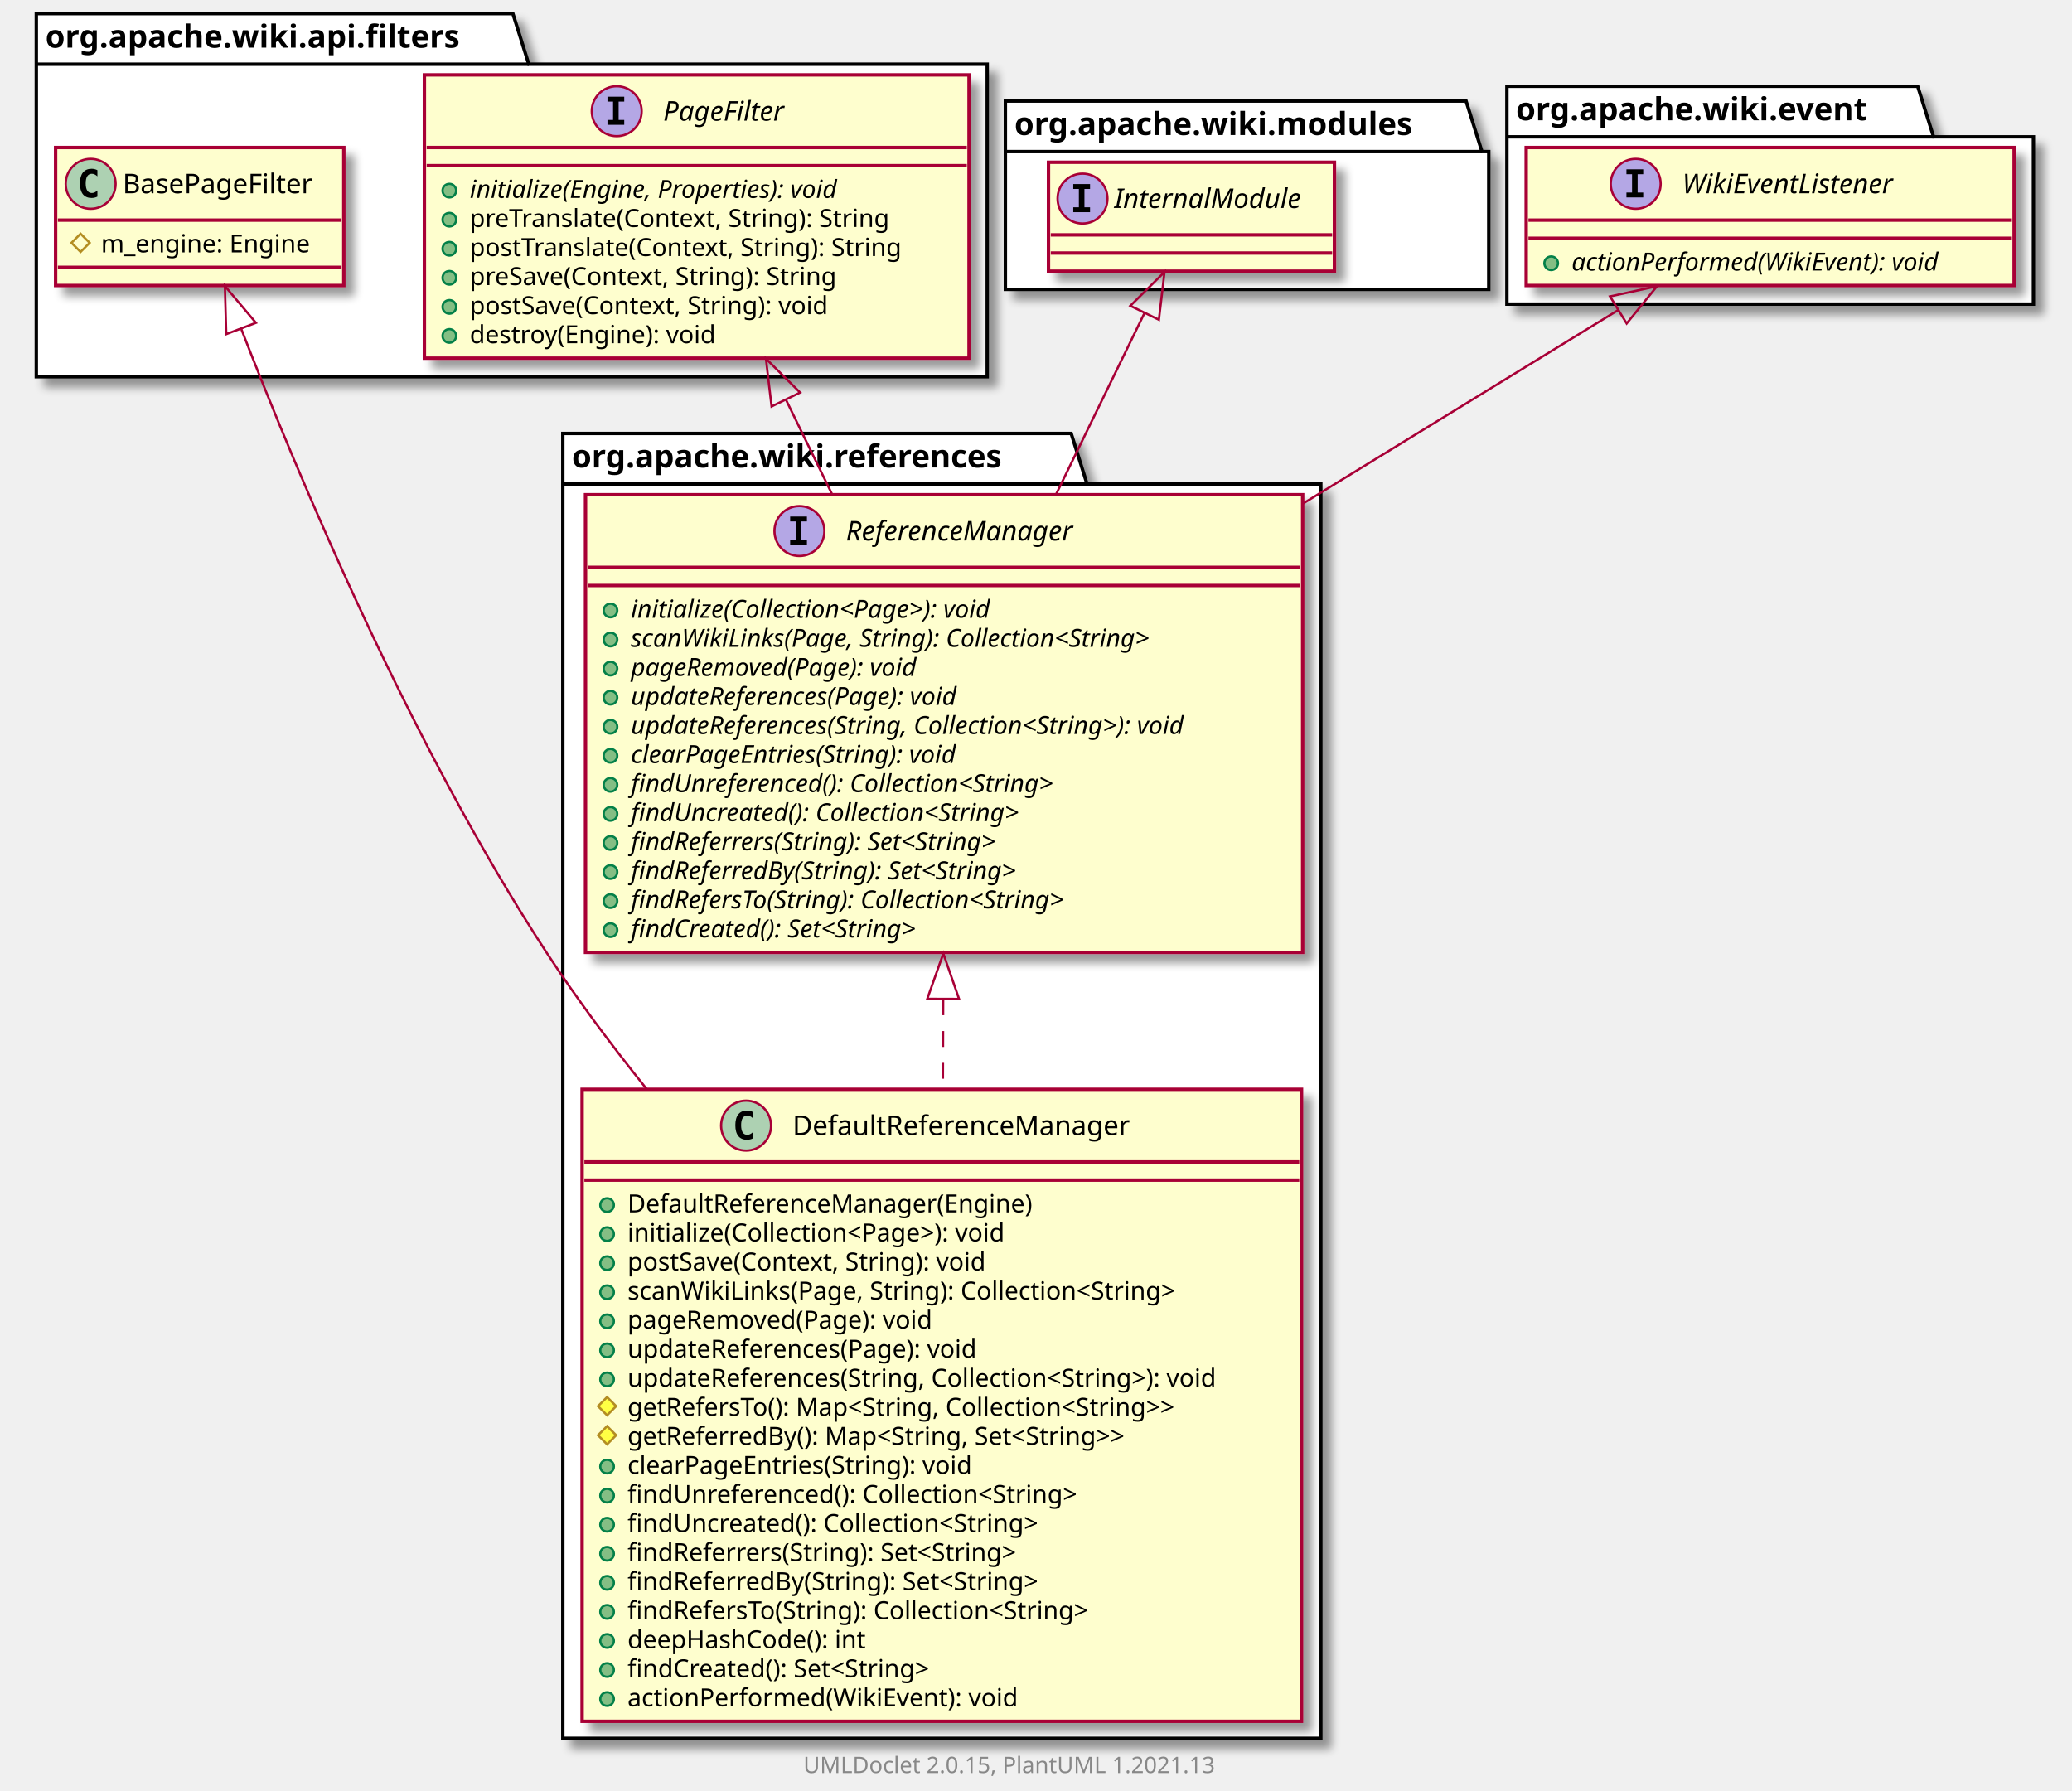
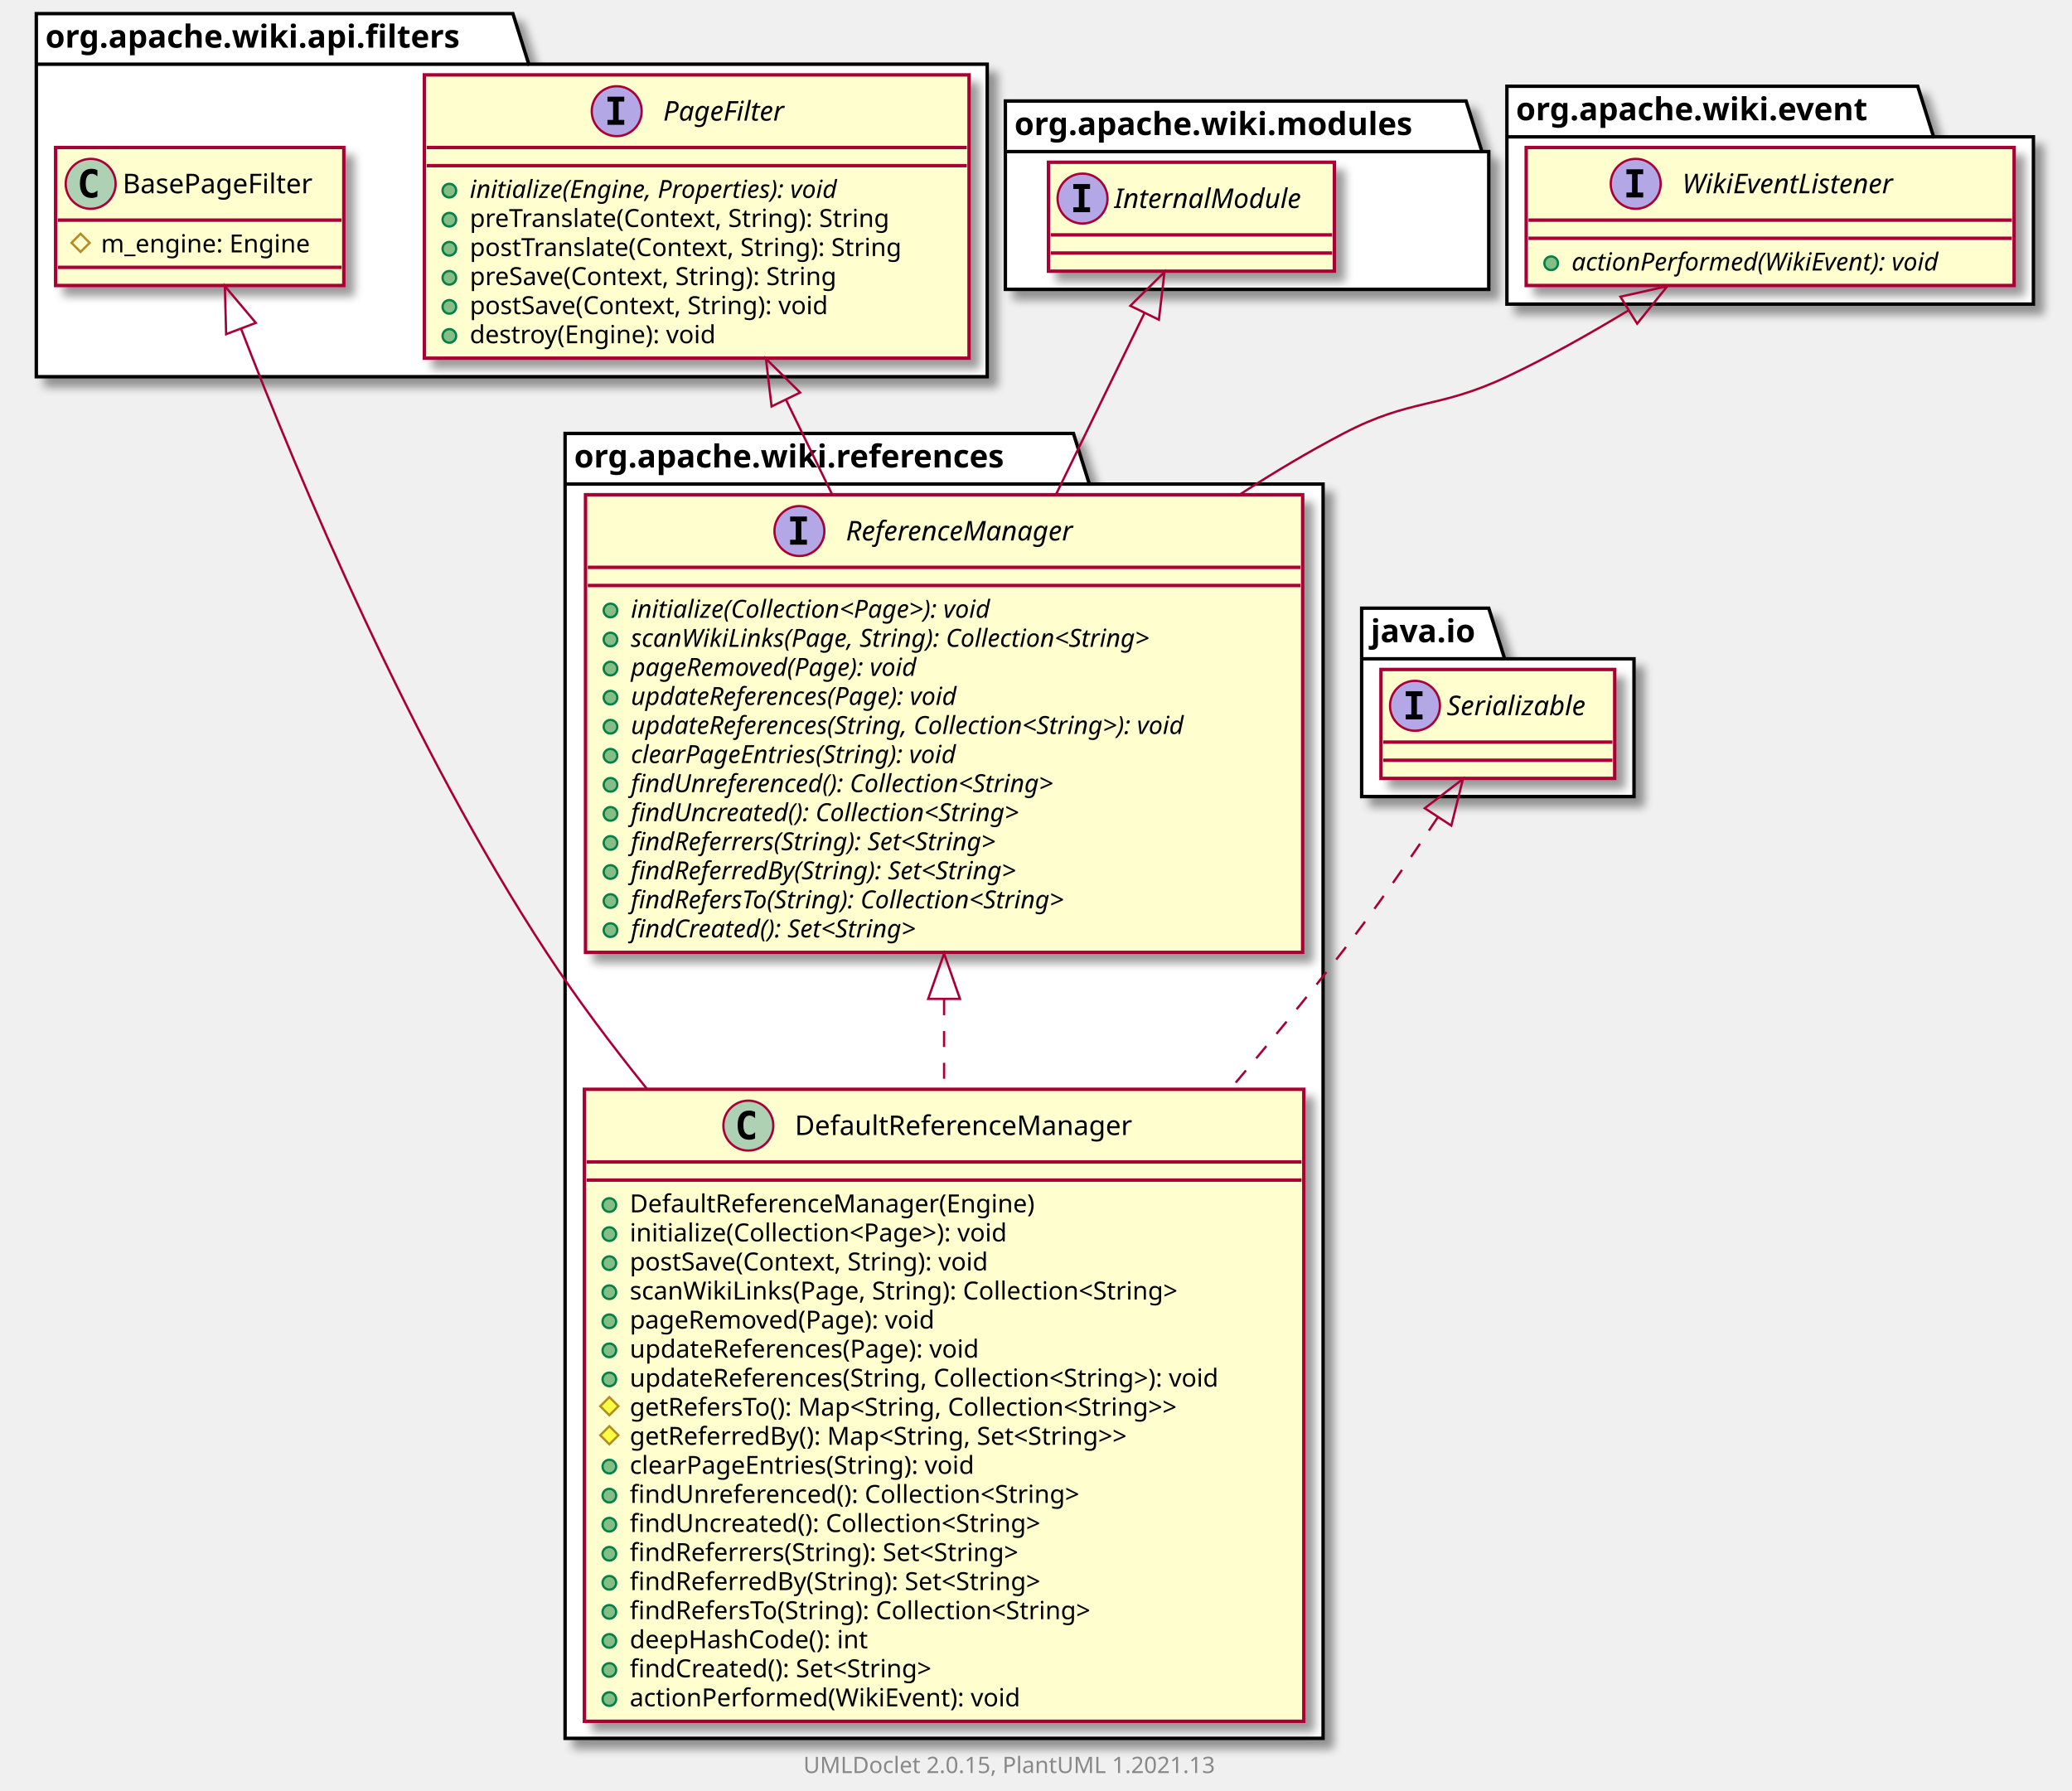
<svg xmlns="http://www.w3.org/2000/svg" xmlns:xlink="http://www.w3.org/1999/xlink" contentScriptType="application/ecmascript" contentStyleType="text/css" height="789px" preserveAspectRatio="none" style="width:913px;height:789px;background:#FFFFFF;" version="1.1" viewBox="0 0 913 789" width="913px" zoomAndPan="magnify">
  <defs>
-     <filter height="300%" id="f1pka0grp24zan" width="300%" x="-1" y="-1">
+     <filter height="300%" id="f1fof297su4spr" width="300%" x="-1" y="-1">
      <feGaussianBlur result="blurOut" stdDeviation="2.0" />
      <feColorMatrix in="blurOut" result="blurOut2" type="matrix" values="0 0 0 0 0 0 0 0 0 0 0 0 0 0 0 0 0 0 .4 0" />
      <feOffset dx="4.0" dy="4.0" in="blurOut2" result="blurOut3" />
      <feBlend in="SourceGraphic" in2="blurOut3" mode="normal" />
    </filter>
  </defs>
  <g>
-     <polygon fill="#FFFFFF" filter="url(#f1pka0grp24zan)" points="248,191,472,191,479,213.297,582,213.297,582,766,248,766,248,191" style="stroke:#000000;stroke-width:1.5;" />
-     <line style="stroke:#000000;stroke-width:1.5;" x1="248" x2="479" y1="213.297" y2="213.297" />
-     <text fill="#000000" font-family="sans-serif" font-size="14" font-weight="bold" lengthAdjust="spacing" textLength="218" x="252" y="205.995">org.apache.wiki.references</text>
-     <polygon fill="#FFFFFF" filter="url(#f1pka0grp24zan)" points="16,6,226,6,233,28.297,435,28.297,435,166,16,166,16,6" style="stroke:#000000;stroke-width:1.5;" />
+     <polygon fill="#FFFFFF" filter="url(#f1fof297su4spr)" points="249,191,473,191,480,213.297,583,213.297,583,766,249,766,249,191" style="stroke:#000000;stroke-width:1.5;" />
+     <line style="stroke:#000000;stroke-width:1.5;" x1="249" x2="480" y1="213.297" y2="213.297" />
+     <text fill="#000000" font-family="sans-serif" font-size="14" font-weight="bold" lengthAdjust="spacing" textLength="218" x="253" y="205.995">org.apache.wiki.references</text>
+     <polygon fill="#FFFFFF" filter="url(#f1fof297su4spr)" points="16,6,226,6,233,28.297,435,28.297,435,166,16,166,16,6" style="stroke:#000000;stroke-width:1.5;" />
    <line style="stroke:#000000;stroke-width:1.5;" x1="16" x2="233" y1="28.297" y2="28.297" />
    <text fill="#000000" font-family="sans-serif" font-size="14" font-weight="bold" lengthAdjust="spacing" textLength="204" x="20" y="20.995">org.apache.wiki.api.filters</text>
-     <polygon fill="#FFFFFF" filter="url(#f1pka0grp24zan)" points="443,44.5,646,44.5,653,66.797,656,66.797,656,127.5,443,127.5,443,44.5" style="stroke:#000000;stroke-width:1.5;" />
+     <polygon fill="#FFFFFF" filter="url(#f1fof297su4spr)" points="600,268,656,268,663,290.297,720,290.297,720,351,600,351,600,268" style="stroke:#000000;stroke-width:1.5;" />
+     <line style="stroke:#000000;stroke-width:1.5;" x1="600" x2="663" y1="290.297" y2="290.297" />
+     <text fill="#000000" font-family="sans-serif" font-size="14" font-weight="bold" lengthAdjust="spacing" textLength="50" x="604" y="282.995">java.io</text>
+     <polygon fill="#FFFFFF" filter="url(#f1fof297su4spr)" points="443,44.5,646,44.5,653,66.797,656,66.797,656,127.5,443,127.5,443,44.5" style="stroke:#000000;stroke-width:1.5;" />
    <line style="stroke:#000000;stroke-width:1.5;" x1="443" x2="653" y1="66.797" y2="66.797" />
    <text fill="#000000" font-family="sans-serif" font-size="14" font-weight="bold" lengthAdjust="spacing" textLength="197" x="447" y="59.495">org.apache.wiki.modules</text>
-     <polygon fill="#FFFFFF" filter="url(#f1pka0grp24zan)" points="664,38,845,38,852,60.297,896,60.297,896,134,664,134,664,38" style="stroke:#000000;stroke-width:1.5;" />
+     <polygon fill="#FFFFFF" filter="url(#f1fof297su4spr)" points="664,38,845,38,852,60.297,896,60.297,896,134,664,134,664,38" style="stroke:#000000;stroke-width:1.5;" />
    <line style="stroke:#000000;stroke-width:1.5;" x1="664" x2="852" y1="60.297" y2="60.297" />
    <text fill="#000000" font-family="sans-serif" font-size="14" font-weight="bold" lengthAdjust="spacing" textLength="175" x="668" y="52.995">org.apache.wiki.event</text>
    <a href="DefaultReferenceManager.html" target="_top" title="DefaultReferenceManager.html" xlink:actuate="onRequest" xlink:href="DefaultReferenceManager.html" xlink:show="new" xlink:title="DefaultReferenceManager.html" xlink:type="simple">
-       <rect codeLine="3" fill="#FEFECE" filter="url(#f1pka0grp24zan)" height="278.484" id="org.apache.wiki.references.DefaultReferenceManager" style="stroke:#A80036;stroke-width:1.5;" width="317" x="256.5" y="480" />
-       <ellipse cx="328.75" cy="496" fill="#ADD1B2" rx="11" ry="11" style="stroke:#A80036;stroke-width:1.0;" />
-       <path d="M331.719,501.641 Q331.141,501.938 330.5,502.078 Q329.859,502.234 329.156,502.234 Q326.656,502.234 325.328,500.594 Q324.016,498.938 324.016,495.812 Q324.016,492.688 325.328,491.031 Q326.656,489.375 329.156,489.375 Q329.859,489.375 330.5,489.531 Q331.156,489.688 331.719,489.984 L331.719,492.703 Q331.094,492.125 330.5,491.859 Q329.906,491.578 329.281,491.578 Q327.938,491.578 327.25,492.656 Q326.562,493.719 326.562,495.812 Q326.562,497.906 327.25,498.984 Q327.938,500.047 329.281,500.047 Q329.906,500.047 330.5,499.781 Q331.094,499.5 331.719,498.922 L331.719,501.641 Z " fill="#000000" />
-       <text fill="#000000" font-family="sans-serif" font-size="12" lengthAdjust="spacing" textLength="164" x="349.25" y="500.154">DefaultReferenceManager</text>
-       <line style="stroke:#A80036;stroke-width:1.5;" x1="257.5" x2="572.5" y1="512" y2="512" />
-       <line style="stroke:#A80036;stroke-width:1.5;" x1="257.5" x2="572.5" y1="520" y2="520" />
-       <ellipse cx="267.5" cy="531" fill="#84BE84" rx="3" ry="3" style="stroke:#038048;stroke-width:1.0;" />
-       <text fill="#000000" font-family="sans-serif" font-size="11" lengthAdjust="spacing" textLength="192" x="276.5" y="534.21">DefaultReferenceManager(Engine)</text>
-       <ellipse cx="267.5" cy="543.805" fill="#84BE84" rx="3" ry="3" style="stroke:#038048;stroke-width:1.0;" />
-       <text fill="#000000" font-family="sans-serif" font-size="11" lengthAdjust="spacing" textLength="185" x="276.5" y="547.015">initialize(Collection&lt;Page&gt;): void</text>
-       <ellipse cx="267.5" cy="556.609" fill="#84BE84" rx="3" ry="3" style="stroke:#038048;stroke-width:1.0;" />
-       <text fill="#000000" font-family="sans-serif" font-size="11" lengthAdjust="spacing" textLength="177" x="276.5" y="559.82">postSave(Context, String): void</text>
-       <ellipse cx="267.5" cy="569.414" fill="#84BE84" rx="3" ry="3" style="stroke:#038048;stroke-width:1.0;" />
-       <text fill="#000000" font-family="sans-serif" font-size="11" lengthAdjust="spacing" textLength="270" x="276.5" y="572.625">scanWikiLinks(Page, String): Collection&lt;String&gt;</text>
-       <ellipse cx="267.5" cy="582.219" fill="#84BE84" rx="3" ry="3" style="stroke:#038048;stroke-width:1.0;" />
-       <text fill="#000000" font-family="sans-serif" font-size="11" lengthAdjust="spacing" textLength="147" x="276.5" y="585.429">pageRemoved(Page): void</text>
-       <ellipse cx="267.5" cy="595.023" fill="#84BE84" rx="3" ry="3" style="stroke:#038048;stroke-width:1.0;" />
-       <text fill="#000000" font-family="sans-serif" font-size="11" lengthAdjust="spacing" textLength="170" x="276.5" y="598.234">updateReferences(Page): void</text>
-       <ellipse cx="267.5" cy="607.828" fill="#84BE84" rx="3" ry="3" style="stroke:#038048;stroke-width:1.0;" />
-       <text fill="#000000" font-family="sans-serif" font-size="11" lengthAdjust="spacing" textLength="291" x="276.5" y="611.039">updateReferences(String, Collection&lt;String&gt;): void</text>
-       <polygon fill="#FFFF44" points="267.5,615.633,271.5,619.633,267.5,623.633,263.5,619.633" style="stroke:#B38D22;stroke-width:1.0;" />
-       <text fill="#000000" font-family="sans-serif" font-size="11" lengthAdjust="spacing" textLength="275" x="276.5" y="623.843">getRefersTo(): Map&lt;String, Collection&lt;String&gt;&gt;</text>
-       <polygon fill="#FFFF44" points="267.5,628.438,271.5,632.438,267.5,636.438,263.5,632.438" style="stroke:#B38D22;stroke-width:1.0;" />
-       <text fill="#000000" font-family="sans-serif" font-size="11" lengthAdjust="spacing" textLength="251" x="276.5" y="636.648">getReferredBy(): Map&lt;String, Set&lt;String&gt;&gt;</text>
-       <ellipse cx="267.5" cy="646.242" fill="#84BE84" rx="3" ry="3" style="stroke:#038048;stroke-width:1.0;" />
-       <text fill="#000000" font-family="sans-serif" font-size="11" lengthAdjust="spacing" textLength="169" x="276.5" y="649.453">clearPageEntries(String): void</text>
-       <ellipse cx="267.5" cy="659.047" fill="#84BE84" rx="3" ry="3" style="stroke:#038048;stroke-width:1.0;" />
-       <text fill="#000000" font-family="sans-serif" font-size="11" lengthAdjust="spacing" textLength="221" x="276.5" y="662.257">findUnreferenced(): Collection&lt;String&gt;</text>
-       <ellipse cx="267.5" cy="671.852" fill="#84BE84" rx="3" ry="3" style="stroke:#038048;stroke-width:1.0;" />
-       <text fill="#000000" font-family="sans-serif" font-size="11" lengthAdjust="spacing" textLength="202" x="276.5" y="675.062">findUncreated(): Collection&lt;String&gt;</text>
-       <ellipse cx="267.5" cy="684.656" fill="#84BE84" rx="3" ry="3" style="stroke:#038048;stroke-width:1.0;" />
-       <text fill="#000000" font-family="sans-serif" font-size="11" lengthAdjust="spacing" textLength="196" x="276.5" y="687.867">findReferrers(String): Set&lt;String&gt;</text>
-       <ellipse cx="267.5" cy="697.461" fill="#84BE84" rx="3" ry="3" style="stroke:#038048;stroke-width:1.0;" />
-       <text fill="#000000" font-family="sans-serif" font-size="11" lengthAdjust="spacing" textLength="205" x="276.5" y="700.671">findReferredBy(String): Set&lt;String&gt;</text>
-       <ellipse cx="267.5" cy="710.266" fill="#84BE84" rx="3" ry="3" style="stroke:#038048;stroke-width:1.0;" />
-       <text fill="#000000" font-family="sans-serif" font-size="11" lengthAdjust="spacing" textLength="229" x="276.5" y="713.476">findRefersTo(String): Collection&lt;String&gt;</text>
-       <ellipse cx="267.5" cy="723.07" fill="#84BE84" rx="3" ry="3" style="stroke:#038048;stroke-width:1.0;" />
-       <text fill="#000000" font-family="sans-serif" font-size="11" lengthAdjust="spacing" textLength="116" x="276.5" y="726.281">deepHashCode(): int</text>
-       <ellipse cx="267.5" cy="735.875" fill="#84BE84" rx="3" ry="3" style="stroke:#038048;stroke-width:1.0;" />
-       <text fill="#000000" font-family="sans-serif" font-size="11" lengthAdjust="spacing" textLength="153" x="276.5" y="739.085">findCreated(): Set&lt;String&gt;</text>
-       <ellipse cx="267.5" cy="748.68" fill="#84BE84" rx="3" ry="3" style="stroke:#038048;stroke-width:1.0;" />
-       <text fill="#000000" font-family="sans-serif" font-size="11" lengthAdjust="spacing" textLength="185" x="276.5" y="751.89">actionPerformed(WikiEvent): void</text>
+       <rect codeLine="3" fill="#FEFECE" filter="url(#f1fof297su4spr)" height="278.484" id="org.apache.wiki.references.DefaultReferenceManager" style="stroke:#A80036;stroke-width:1.5;" width="317" x="257.5" y="480" />
+       <ellipse cx="329.75" cy="496" fill="#ADD1B2" rx="11" ry="11" style="stroke:#A80036;stroke-width:1.0;" />
+       <path d="M332.719,501.641 Q332.141,501.938 331.5,502.078 Q330.859,502.234 330.156,502.234 Q327.656,502.234 326.328,500.594 Q325.016,498.938 325.016,495.812 Q325.016,492.688 326.328,491.031 Q327.656,489.375 330.156,489.375 Q330.859,489.375 331.5,489.531 Q332.156,489.688 332.719,489.984 L332.719,492.703 Q332.094,492.125 331.5,491.859 Q330.906,491.578 330.281,491.578 Q328.938,491.578 328.25,492.656 Q327.562,493.719 327.562,495.812 Q327.562,497.906 328.25,498.984 Q328.938,500.047 330.281,500.047 Q330.906,500.047 331.5,499.781 Q332.094,499.5 332.719,498.922 L332.719,501.641 Z " fill="#000000" />
+       <text fill="#000000" font-family="sans-serif" font-size="12" lengthAdjust="spacing" textLength="164" x="350.25" y="500.154">DefaultReferenceManager</text>
+       <line style="stroke:#A80036;stroke-width:1.5;" x1="258.5" x2="573.5" y1="512" y2="512" />
+       <line style="stroke:#A80036;stroke-width:1.5;" x1="258.5" x2="573.5" y1="520" y2="520" />
+       <ellipse cx="268.5" cy="531" fill="#84BE84" rx="3" ry="3" style="stroke:#038048;stroke-width:1.0;" />
+       <text fill="#000000" font-family="sans-serif" font-size="11" lengthAdjust="spacing" textLength="192" x="277.5" y="534.21">DefaultReferenceManager(Engine)</text>
+       <ellipse cx="268.5" cy="543.805" fill="#84BE84" rx="3" ry="3" style="stroke:#038048;stroke-width:1.0;" />
+       <text fill="#000000" font-family="sans-serif" font-size="11" lengthAdjust="spacing" textLength="185" x="277.5" y="547.015">initialize(Collection&lt;Page&gt;): void</text>
+       <ellipse cx="268.5" cy="556.609" fill="#84BE84" rx="3" ry="3" style="stroke:#038048;stroke-width:1.0;" />
+       <text fill="#000000" font-family="sans-serif" font-size="11" lengthAdjust="spacing" textLength="177" x="277.5" y="559.82">postSave(Context, String): void</text>
+       <ellipse cx="268.5" cy="569.414" fill="#84BE84" rx="3" ry="3" style="stroke:#038048;stroke-width:1.0;" />
+       <text fill="#000000" font-family="sans-serif" font-size="11" lengthAdjust="spacing" textLength="270" x="277.5" y="572.625">scanWikiLinks(Page, String): Collection&lt;String&gt;</text>
+       <ellipse cx="268.5" cy="582.219" fill="#84BE84" rx="3" ry="3" style="stroke:#038048;stroke-width:1.0;" />
+       <text fill="#000000" font-family="sans-serif" font-size="11" lengthAdjust="spacing" textLength="147" x="277.5" y="585.429">pageRemoved(Page): void</text>
+       <ellipse cx="268.5" cy="595.023" fill="#84BE84" rx="3" ry="3" style="stroke:#038048;stroke-width:1.0;" />
+       <text fill="#000000" font-family="sans-serif" font-size="11" lengthAdjust="spacing" textLength="170" x="277.5" y="598.234">updateReferences(Page): void</text>
+       <ellipse cx="268.5" cy="607.828" fill="#84BE84" rx="3" ry="3" style="stroke:#038048;stroke-width:1.0;" />
+       <text fill="#000000" font-family="sans-serif" font-size="11" lengthAdjust="spacing" textLength="291" x="277.5" y="611.039">updateReferences(String, Collection&lt;String&gt;): void</text>
+       <polygon fill="#FFFF44" points="268.5,615.633,272.5,619.633,268.5,623.633,264.5,619.633" style="stroke:#B38D22;stroke-width:1.0;" />
+       <text fill="#000000" font-family="sans-serif" font-size="11" lengthAdjust="spacing" textLength="275" x="277.5" y="623.843">getRefersTo(): Map&lt;String, Collection&lt;String&gt;&gt;</text>
+       <polygon fill="#FFFF44" points="268.5,628.438,272.5,632.438,268.5,636.438,264.5,632.438" style="stroke:#B38D22;stroke-width:1.0;" />
+       <text fill="#000000" font-family="sans-serif" font-size="11" lengthAdjust="spacing" textLength="251" x="277.5" y="636.648">getReferredBy(): Map&lt;String, Set&lt;String&gt;&gt;</text>
+       <ellipse cx="268.5" cy="646.242" fill="#84BE84" rx="3" ry="3" style="stroke:#038048;stroke-width:1.0;" />
+       <text fill="#000000" font-family="sans-serif" font-size="11" lengthAdjust="spacing" textLength="169" x="277.5" y="649.453">clearPageEntries(String): void</text>
+       <ellipse cx="268.5" cy="659.047" fill="#84BE84" rx="3" ry="3" style="stroke:#038048;stroke-width:1.0;" />
+       <text fill="#000000" font-family="sans-serif" font-size="11" lengthAdjust="spacing" textLength="221" x="277.5" y="662.257">findUnreferenced(): Collection&lt;String&gt;</text>
+       <ellipse cx="268.5" cy="671.852" fill="#84BE84" rx="3" ry="3" style="stroke:#038048;stroke-width:1.0;" />
+       <text fill="#000000" font-family="sans-serif" font-size="11" lengthAdjust="spacing" textLength="202" x="277.5" y="675.062">findUncreated(): Collection&lt;String&gt;</text>
+       <ellipse cx="268.5" cy="684.656" fill="#84BE84" rx="3" ry="3" style="stroke:#038048;stroke-width:1.0;" />
+       <text fill="#000000" font-family="sans-serif" font-size="11" lengthAdjust="spacing" textLength="196" x="277.5" y="687.867">findReferrers(String): Set&lt;String&gt;</text>
+       <ellipse cx="268.5" cy="697.461" fill="#84BE84" rx="3" ry="3" style="stroke:#038048;stroke-width:1.0;" />
+       <text fill="#000000" font-family="sans-serif" font-size="11" lengthAdjust="spacing" textLength="205" x="277.5" y="700.671">findReferredBy(String): Set&lt;String&gt;</text>
+       <ellipse cx="268.5" cy="710.266" fill="#84BE84" rx="3" ry="3" style="stroke:#038048;stroke-width:1.0;" />
+       <text fill="#000000" font-family="sans-serif" font-size="11" lengthAdjust="spacing" textLength="229" x="277.5" y="713.476">findRefersTo(String): Collection&lt;String&gt;</text>
+       <ellipse cx="268.5" cy="723.07" fill="#84BE84" rx="3" ry="3" style="stroke:#038048;stroke-width:1.0;" />
+       <text fill="#000000" font-family="sans-serif" font-size="11" lengthAdjust="spacing" textLength="116" x="277.5" y="726.281">deepHashCode(): int</text>
+       <ellipse cx="268.5" cy="735.875" fill="#84BE84" rx="3" ry="3" style="stroke:#038048;stroke-width:1.0;" />
+       <text fill="#000000" font-family="sans-serif" font-size="11" lengthAdjust="spacing" textLength="153" x="277.5" y="739.085">findCreated(): Set&lt;String&gt;</text>
+       <ellipse cx="268.5" cy="748.68" fill="#84BE84" rx="3" ry="3" style="stroke:#038048;stroke-width:1.0;" />
+       <text fill="#000000" font-family="sans-serif" font-size="11" lengthAdjust="spacing" textLength="185" x="277.5" y="751.89">actionPerformed(WikiEvent): void</text>
    </a>
    <a href="ReferenceManager.html" target="_top" title="ReferenceManager.html" xlink:actuate="onRequest" xlink:href="ReferenceManager.html" xlink:show="new" xlink:title="ReferenceManager.html" xlink:type="simple">
-       <rect codeLine="24" fill="#FEFECE" filter="url(#f1pka0grp24zan)" height="201.656" id="org.apache.wiki.references.ReferenceManager" style="stroke:#A80036;stroke-width:1.5;" width="316" x="258" y="218" />
+       <rect codeLine="24" fill="#FEFECE" filter="url(#f1fof297su4spr)" height="201.656" id="org.apache.wiki.references.ReferenceManager" style="stroke:#A80036;stroke-width:1.5;" width="316" x="258" y="218" />
      <ellipse cx="352.25" cy="234" fill="#B4A7E5" rx="11" ry="11" style="stroke:#A80036;stroke-width:1.0;" />
      <path d="M348.172,229.766 L348.172,227.609 L355.562,227.609 L355.562,229.766 L353.094,229.766 L353.094,237.844 L355.562,237.844 L355.562,240 L348.172,240 L348.172,237.844 L350.641,237.844 L350.641,229.766 L348.172,229.766 Z " fill="#000000" />
      <text fill="#000000" font-family="sans-serif" font-size="12" font-style="italic" lengthAdjust="spacing" textLength="119" x="372.75" y="238.154">ReferenceManager</text>
      <line style="stroke:#A80036;stroke-width:1.5;" x1="259" x2="573" y1="250" y2="250" />
      <line style="stroke:#A80036;stroke-width:1.5;" x1="259" x2="573" y1="258" y2="258" />
      <ellipse cx="269" cy="269" fill="#84BE84" rx="3" ry="3" style="stroke:#038048;stroke-width:1.0;" />
      <text fill="#000000" font-family="sans-serif" font-size="11" font-style="italic" lengthAdjust="spacing" textLength="187" x="278" y="272.21">initialize(Collection&lt;Page&gt;): void</text>
      <ellipse cx="269" cy="281.805" fill="#84BE84" rx="3" ry="3" style="stroke:#038048;stroke-width:1.0;" />
      <text fill="#000000" font-family="sans-serif" font-size="11" font-style="italic" lengthAdjust="spacing" textLength="268" x="278" y="285.015">scanWikiLinks(Page, String): Collection&lt;String&gt;</text>
      <ellipse cx="269" cy="294.609" fill="#84BE84" rx="3" ry="3" style="stroke:#038048;stroke-width:1.0;" />
      <text fill="#000000" font-family="sans-serif" font-size="11" font-style="italic" lengthAdjust="spacing" textLength="150" x="278" y="297.82">pageRemoved(Page): void</text>
      <ellipse cx="269" cy="307.414" fill="#84BE84" rx="3" ry="3" style="stroke:#038048;stroke-width:1.0;" />
      <text fill="#000000" font-family="sans-serif" font-size="11" font-style="italic" lengthAdjust="spacing" textLength="171" x="278" y="310.625">updateReferences(Page): void</text>
      <ellipse cx="269" cy="320.219" fill="#84BE84" rx="3" ry="3" style="stroke:#038048;stroke-width:1.0;" />
      <text fill="#000000" font-family="sans-serif" font-size="11" font-style="italic" lengthAdjust="spacing" textLength="290" x="278" y="323.429">updateReferences(String, Collection&lt;String&gt;): void</text>
      <ellipse cx="269" cy="333.023" fill="#84BE84" rx="3" ry="3" style="stroke:#038048;stroke-width:1.0;" />
      <text fill="#000000" font-family="sans-serif" font-size="11" font-style="italic" lengthAdjust="spacing" textLength="168" x="278" y="336.234">clearPageEntries(String): void</text>
      <ellipse cx="269" cy="345.828" fill="#84BE84" rx="3" ry="3" style="stroke:#038048;stroke-width:1.0;" />
      <text fill="#000000" font-family="sans-serif" font-size="11" font-style="italic" lengthAdjust="spacing" textLength="220" x="278" y="349.039">findUnreferenced(): Collection&lt;String&gt;</text>
      <ellipse cx="269" cy="358.633" fill="#84BE84" rx="3" ry="3" style="stroke:#038048;stroke-width:1.0;" />
      <text fill="#000000" font-family="sans-serif" font-size="11" font-style="italic" lengthAdjust="spacing" textLength="201" x="278" y="361.843">findUncreated(): Collection&lt;String&gt;</text>
      <ellipse cx="269" cy="371.438" fill="#84BE84" rx="3" ry="3" style="stroke:#038048;stroke-width:1.0;" />
      <text fill="#000000" font-family="sans-serif" font-size="11" font-style="italic" lengthAdjust="spacing" textLength="193" x="278" y="374.648">findReferrers(String): Set&lt;String&gt;</text>
      <ellipse cx="269" cy="384.242" fill="#84BE84" rx="3" ry="3" style="stroke:#038048;stroke-width:1.0;" />
      <text fill="#000000" font-family="sans-serif" font-size="11" font-style="italic" lengthAdjust="spacing" textLength="204" x="278" y="387.453">findReferredBy(String): Set&lt;String&gt;</text>
      <ellipse cx="269" cy="397.047" fill="#84BE84" rx="3" ry="3" style="stroke:#038048;stroke-width:1.0;" />
      <text fill="#000000" font-family="sans-serif" font-size="11" font-style="italic" lengthAdjust="spacing" textLength="227" x="278" y="400.257">findRefersTo(String): Collection&lt;String&gt;</text>
      <ellipse cx="269" cy="409.852" fill="#84BE84" rx="3" ry="3" style="stroke:#038048;stroke-width:1.0;" />
      <text fill="#000000" font-family="sans-serif" font-size="11" font-style="italic" lengthAdjust="spacing" textLength="151" x="278" y="413.062">findCreated(): Set&lt;String&gt;</text>
    </a>
    <a href="../api/filters/BasePageFilter.html" target="_top" title="../api/filters/BasePageFilter.html" xlink:actuate="onRequest" xlink:href="../api/filters/BasePageFilter.html" xlink:show="new" xlink:title="../api/filters/BasePageFilter.html" xlink:type="simple">
-       <rect codeLine="47" fill="#FEFECE" filter="url(#f1pka0grp24zan)" height="60.805" id="org.apache.wiki.api.filters.BasePageFilter" style="stroke:#A80036;stroke-width:1.5;" width="127" x="24.5" y="65" />
+       <rect codeLine="48" fill="#FEFECE" filter="url(#f1fof297su4spr)" height="60.805" id="org.apache.wiki.api.filters.BasePageFilter" style="stroke:#A80036;stroke-width:1.5;" width="127" x="24.5" y="65" />
      <ellipse cx="39.95" cy="81" fill="#ADD1B2" rx="11" ry="11" style="stroke:#A80036;stroke-width:1.0;" />
      <path d="M42.919,86.641 Q42.341,86.938 41.7,87.078 Q41.059,87.234 40.356,87.234 Q37.856,87.234 36.528,85.594 Q35.216,83.938 35.216,80.812 Q35.216,77.688 36.528,76.031 Q37.856,74.375 40.356,74.375 Q41.059,74.375 41.7,74.531 Q42.356,74.688 42.919,74.984 L42.919,77.703 Q42.294,77.125 41.7,76.859 Q41.106,76.578 40.481,76.578 Q39.138,76.578 38.45,77.656 Q37.763,78.719 37.763,80.812 Q37.763,82.906 38.45,83.984 Q39.138,85.047 40.481,85.047 Q41.106,85.047 41.7,84.781 Q42.294,84.5 42.919,83.922 L42.919,86.641 Z " fill="#000000" />
      <text fill="#000000" font-family="sans-serif" font-size="12" lengthAdjust="spacing" textLength="94" x="54.05" y="85.154">BasePageFilter</text>
      <line style="stroke:#A80036;stroke-width:1.5;" x1="25.5" x2="150.5" y1="97" y2="97" />
      <polygon fill="none" points="35.5,103,39.5,107,35.5,111,31.5,107" style="stroke:#B38D22;stroke-width:1.0;" />
      <text fill="#000000" font-family="sans-serif" font-size="11" lengthAdjust="spacing" textLength="101" x="44.5" y="111.21">m_engine: Engine</text>
      <line style="stroke:#A80036;stroke-width:1.5;" x1="25.5" x2="150.5" y1="117.805" y2="117.805" />
    </a>
    <a href="../api/filters/PageFilter.html" target="_top" title="../api/filters/PageFilter.html" xlink:actuate="onRequest" xlink:href="../api/filters/PageFilter.html" xlink:show="new" xlink:title="../api/filters/PageFilter.html" xlink:type="simple">
-       <rect codeLine="50" fill="#FEFECE" filter="url(#f1pka0grp24zan)" height="124.828" id="org.apache.wiki.api.filters.PageFilter" style="stroke:#A80036;stroke-width:1.5;" width="240" x="187" y="33" />
+       <rect codeLine="51" fill="#FEFECE" filter="url(#f1fof297su4spr)" height="124.828" id="org.apache.wiki.api.filters.PageFilter" style="stroke:#A80036;stroke-width:1.5;" width="240" x="187" y="33" />
      <ellipse cx="271.75" cy="49" fill="#B4A7E5" rx="11" ry="11" style="stroke:#A80036;stroke-width:1.0;" />
      <path d="M267.672,44.766 L267.672,42.609 L275.062,42.609 L275.062,44.766 L272.594,44.766 L272.594,52.844 L275.062,52.844 L275.062,55 L267.672,55 L267.672,52.844 L270.141,52.844 L270.141,44.766 L267.672,44.766 Z " fill="#000000" />
      <text fill="#000000" font-family="sans-serif" font-size="12" font-style="italic" lengthAdjust="spacing" textLength="62" x="292.25" y="53.154">PageFilter</text>
      <line style="stroke:#A80036;stroke-width:1.5;" x1="188" x2="426" y1="65" y2="65" />
      <line style="stroke:#A80036;stroke-width:1.5;" x1="188" x2="426" y1="73" y2="73" />
      <ellipse cx="198" cy="84" fill="#84BE84" rx="3" ry="3" style="stroke:#038048;stroke-width:1.0;" />
      <text fill="#000000" font-family="sans-serif" font-size="11" font-style="italic" lengthAdjust="spacing" textLength="190" x="207" y="87.21">initialize(Engine, Properties): void</text>
      <ellipse cx="198" cy="96.805" fill="#84BE84" rx="3" ry="3" style="stroke:#038048;stroke-width:1.0;" />
      <text fill="#000000" font-family="sans-serif" font-size="11" lengthAdjust="spacing" textLength="208" x="207" y="100.015">preTranslate(Context, String): String</text>
      <ellipse cx="198" cy="109.609" fill="#84BE84" rx="3" ry="3" style="stroke:#038048;stroke-width:1.0;" />
      <text fill="#000000" font-family="sans-serif" font-size="11" lengthAdjust="spacing" textLength="214" x="207" y="112.82">postTranslate(Context, String): String</text>
      <ellipse cx="198" cy="122.414" fill="#84BE84" rx="3" ry="3" style="stroke:#038048;stroke-width:1.0;" />
      <text fill="#000000" font-family="sans-serif" font-size="11" lengthAdjust="spacing" textLength="182" x="207" y="125.624">preSave(Context, String): String</text>
      <ellipse cx="198" cy="135.219" fill="#84BE84" rx="3" ry="3" style="stroke:#038048;stroke-width:1.0;" />
      <text fill="#000000" font-family="sans-serif" font-size="11" lengthAdjust="spacing" textLength="177" x="207" y="138.429">postSave(Context, String): void</text>
      <ellipse cx="198" cy="148.023" fill="#84BE84" rx="3" ry="3" style="stroke:#038048;stroke-width:1.0;" />
      <text fill="#000000" font-family="sans-serif" font-size="11" lengthAdjust="spacing" textLength="120" x="207" y="151.234">destroy(Engine): void</text>
    </a>
+     <rect codeLine="62" fill="#FEFECE" filter="url(#f1fof297su4spr)" height="48" id="java.io.Serializable" style="stroke:#A80036;stroke-width:1.5;" width="103" x="608.5" y="295" />
+     <ellipse cx="623.5" cy="311" fill="#B4A7E5" rx="11" ry="11" style="stroke:#A80036;stroke-width:1.0;" />
+     <path d="M619.422,306.766 L619.422,304.609 L626.812,304.609 L626.812,306.766 L624.344,306.766 L624.344,314.844 L626.812,314.844 L626.812,317 L619.422,317 L619.422,314.844 L621.891,314.844 L621.891,306.766 L619.422,306.766 Z " fill="#000000" />
+     <text fill="#000000" font-family="sans-serif" font-size="12" font-style="italic" lengthAdjust="spacing" textLength="71" x="637.5" y="315.154">Serializable</text>
+     <line style="stroke:#A80036;stroke-width:1.5;" x1="609.5" x2="710.5" y1="327" y2="327" />
+     <line style="stroke:#A80036;stroke-width:1.5;" x1="609.5" x2="710.5" y1="335" y2="335" />
    <a href="../modules/InternalModule.html" target="_top" title="../modules/InternalModule.html" xlink:actuate="onRequest" xlink:href="../modules/InternalModule.html" xlink:show="new" xlink:title="../modules/InternalModule.html" xlink:type="simple">
-       <rect codeLine="61" fill="#FEFECE" filter="url(#f1pka0grp24zan)" height="48" id="org.apache.wiki.modules.InternalModule" style="stroke:#A80036;stroke-width:1.5;" width="126" x="462" y="71.5" />
+       <rect codeLine="66" fill="#FEFECE" filter="url(#f1fof297su4spr)" height="48" id="org.apache.wiki.modules.InternalModule" style="stroke:#A80036;stroke-width:1.5;" width="126" x="462" y="71.5" />
      <ellipse cx="477" cy="87.5" fill="#B4A7E5" rx="11" ry="11" style="stroke:#A80036;stroke-width:1.0;" />
      <path d="M472.922,83.266 L472.922,81.109 L480.312,81.109 L480.312,83.266 L477.844,83.266 L477.844,91.344 L480.312,91.344 L480.312,93.5 L472.922,93.5 L472.922,91.344 L475.391,91.344 L475.391,83.266 L472.922,83.266 Z " fill="#000000" />
      <text fill="#000000" font-family="sans-serif" font-size="12" font-style="italic" lengthAdjust="spacing" textLength="94" x="491" y="91.654">InternalModule</text>
      <line style="stroke:#A80036;stroke-width:1.5;" x1="463" x2="587" y1="103.5" y2="103.5" />
      <line style="stroke:#A80036;stroke-width:1.5;" x1="463" x2="587" y1="111.5" y2="111.5" />
    </a>
    <a href="../event/WikiEventListener.html" target="_top" title="../event/WikiEventListener.html" xlink:actuate="onRequest" xlink:href="../event/WikiEventListener.html" xlink:show="new" xlink:title="../event/WikiEventListener.html" xlink:type="simple">
-       <rect codeLine="65" fill="#FEFECE" filter="url(#f1pka0grp24zan)" height="60.805" id="org.apache.wiki.event.WikiEventListener" style="stroke:#A80036;stroke-width:1.5;" width="215" x="672.5" y="65" />
+       <rect codeLine="70" fill="#FEFECE" filter="url(#f1fof297su4spr)" height="60.805" id="org.apache.wiki.event.WikiEventListener" style="stroke:#A80036;stroke-width:1.5;" width="215" x="672.5" y="65" />
      <ellipse cx="720.75" cy="81" fill="#B4A7E5" rx="11" ry="11" style="stroke:#A80036;stroke-width:1.0;" />
      <path d="M716.672,76.766 L716.672,74.609 L724.062,74.609 L724.062,76.766 L721.594,76.766 L721.594,84.844 L724.062,84.844 L724.062,87 L716.672,87 L716.672,84.844 L719.141,84.844 L719.141,76.766 L716.672,76.766 Z " fill="#000000" />
      <text fill="#000000" font-family="sans-serif" font-size="12" font-style="italic" lengthAdjust="spacing" textLength="110" x="741.25" y="85.154">WikiEventListener</text>
      <line style="stroke:#A80036;stroke-width:1.5;" x1="673.5" x2="886.5" y1="97" y2="97" />
      <line style="stroke:#A80036;stroke-width:1.5;" x1="673.5" x2="886.5" y1="105" y2="105" />
      <ellipse cx="683.5" cy="116" fill="#84BE84" rx="3" ry="3" style="stroke:#038048;stroke-width:1.0;" />
      <text fill="#000000" font-family="sans-serif" font-size="11" font-style="italic" lengthAdjust="spacing" textLength="189" x="692.5" y="119.21">actionPerformed(WikiEvent): void</text>
    </a>
-     <path codeLine="39" d="M106.34,145.032 C131.74,210.673 181.315,328.808 241,420 C254.194,440.16 269.295,460.42 284.965,479.892 " fill="none" id="org.apache.wiki.api.filters.BasePageFilter-backto-org.apache.wiki.references.DefaultReferenceManager" style="stroke:#A80036;stroke-width:1.0;" />
-     <polygon fill="none" points="99.686,147.231,99.104,126.049,112.768,142.244,99.686,147.231" style="stroke:#A80036;stroke-width:1.0;" />
-     <path codeLine="40" d="M415.596,440.337 C415.552,453.379 415.508,466.722 415.464,479.951 " fill="none" id="org.apache.wiki.references.ReferenceManager-backto-org.apache.wiki.references.DefaultReferenceManager" style="stroke:#A80036;stroke-width:1.0;stroke-dasharray:7.0,7.0;" />
-     <polygon fill="none" points="408.596,440.125,415.663,420.148,422.596,440.171,408.596,440.125" style="stroke:#A80036;stroke-width:1.0;" />
-     <path codeLine="41" d="M346.293,176.07 C352.914,189.646 359.861,203.889 366.697,217.906 " fill="none" id="org.apache.wiki.api.filters.PageFilter-backto-org.apache.wiki.references.ReferenceManager" style="stroke:#A80036;stroke-width:1.0;" />
+     <path codeLine="39" d="M106.301,145.057 C131.659,210.726 181.186,328.893 241,420 C254.256,440.191 269.435,460.47 285.191,479.952 " fill="none" id="org.apache.wiki.api.filters.BasePageFilter-backto-org.apache.wiki.references.DefaultReferenceManager" style="stroke:#A80036;stroke-width:1.0;" />
+     <polygon fill="none" points="99.645,147.248,99.078,126.066,112.73,142.271,99.645,147.248" style="stroke:#A80036;stroke-width:1.0;" />
+     <path codeLine="40" d="M416,440.337 C416,453.379 416,466.722 416,479.951 " fill="none" id="org.apache.wiki.references.ReferenceManager-backto-org.apache.wiki.references.DefaultReferenceManager" style="stroke:#A80036;stroke-width:1.0;stroke-dasharray:7.0,7.0;" />
+     <polygon fill="none" points="409,440.148,416,420.148,423,440.148,409,440.148" style="stroke:#A80036;stroke-width:1.0;" />
+     <path codeLine="41" d="M633.516,360.182 C621.113,378.822 605.828,400.907 591,420 C575.691,439.712 559.011,460.007 542.23,479.751 " fill="none" id="java.io.Serializable-backto-org.apache.wiki.references.DefaultReferenceManager" style="stroke:#A80036;stroke-width:1.0;stroke-dasharray:7.0,7.0;" />
+     <polygon fill="none" points="627.8,356.134,644.625,343.254,639.505,363.815,627.8,356.134" style="stroke:#A80036;stroke-width:1.0;" />
+     <path codeLine="42" d="M346.293,176.07 C352.914,189.646 359.861,203.889 366.697,217.906 " fill="none" id="org.apache.wiki.api.filters.PageFilter-backto-org.apache.wiki.references.ReferenceManager" style="stroke:#A80036;stroke-width:1.0;" />
    <polygon fill="none" points="339.983,179.099,337.507,158.054,352.566,172.962,339.983,179.099" style="stroke:#A80036;stroke-width:1.0;" />
-     <path codeLine="42" d="M504.264,138.018 C493.176,160.753 479.012,189.796 465.292,217.929 " fill="none" id="org.apache.wiki.modules.InternalModule-backto-org.apache.wiki.references.ReferenceManager" style="stroke:#A80036;stroke-width:1.0;" />
+     <path codeLine="43" d="M504.264,138.018 C493.176,160.753 479.012,189.796 465.292,217.929 " fill="none" id="org.apache.wiki.modules.InternalModule-backto-org.apache.wiki.references.ReferenceManager" style="stroke:#A80036;stroke-width:1.0;" />
    <polygon fill="none" points="498.069,134.752,513.128,119.844,510.652,140.888,498.069,134.752" style="stroke:#A80036;stroke-width:1.0;" />
-     <path codeLine="43" d="M713.107,136.573 C674.064,160.546 623.034,191.879 574.308,221.797 " fill="none" id="org.apache.wiki.event.WikiEventListener-backto-org.apache.wiki.references.ReferenceManager" style="stroke:#A80036;stroke-width:1.0;" />
-     <polygon fill="none" points="709.444,130.608,730.151,126.108,716.77,142.538,709.444,130.608" style="stroke:#A80036;stroke-width:1.0;" />
+     <path codeLine="44" d="M717.669,136.7 C700.66,147.016 681.96,157.542 664,166 C633.355,180.433 622.023,175.313 592,191 C576.764,198.961 561.384,208.136 546.393,217.841 " fill="none" id="org.apache.wiki.event.WikiEventListener-backto-org.apache.wiki.references.ReferenceManager" style="stroke:#A80036;stroke-width:1.0;" />
+     <polygon fill="none" points="714,130.738,734.68,126.12,721.394,142.627,714,130.738" style="stroke:#A80036;stroke-width:1.0;" />
    <text fill="#888888" font-family="sans-serif" font-size="10" lengthAdjust="spacing" textLength="192" x="354" y="781.282">UMLDoclet 2.0.15, PlantUML 1.2021.13</text>
  </g>
</svg>
